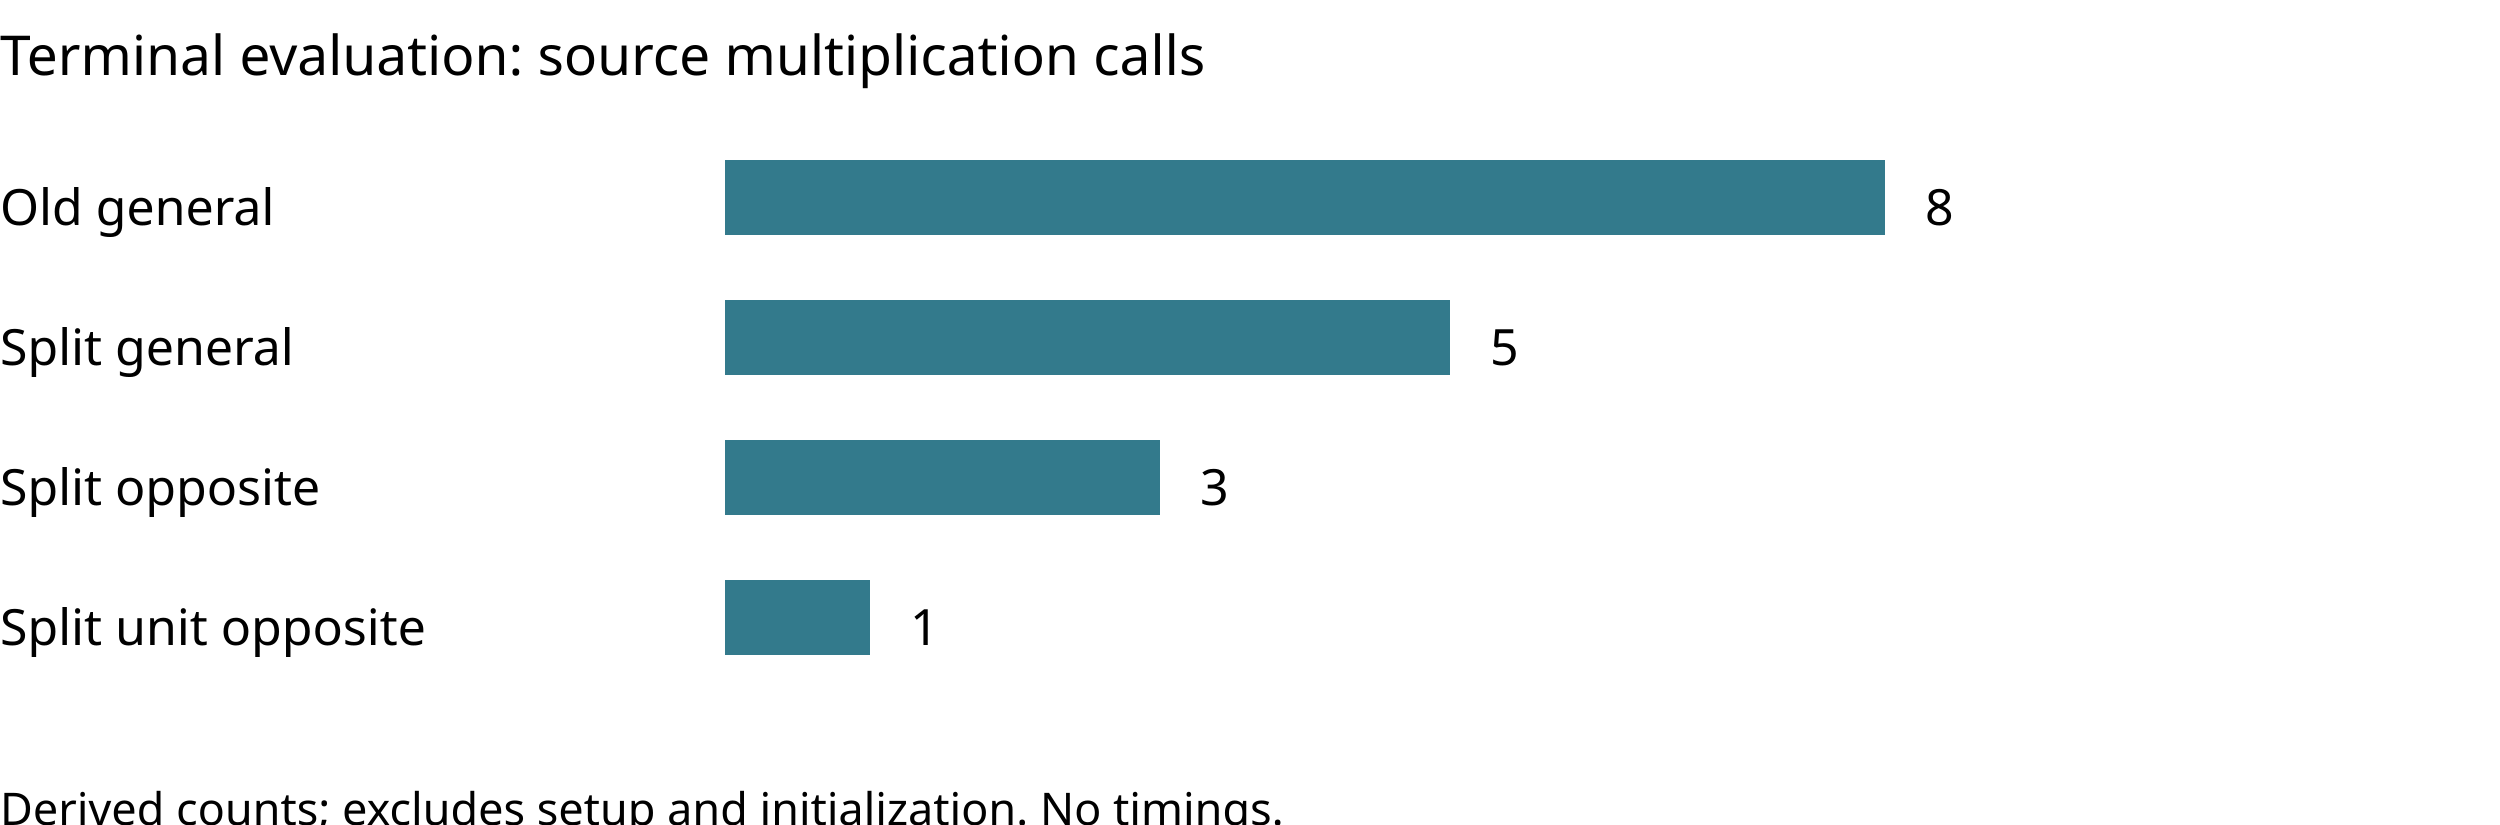
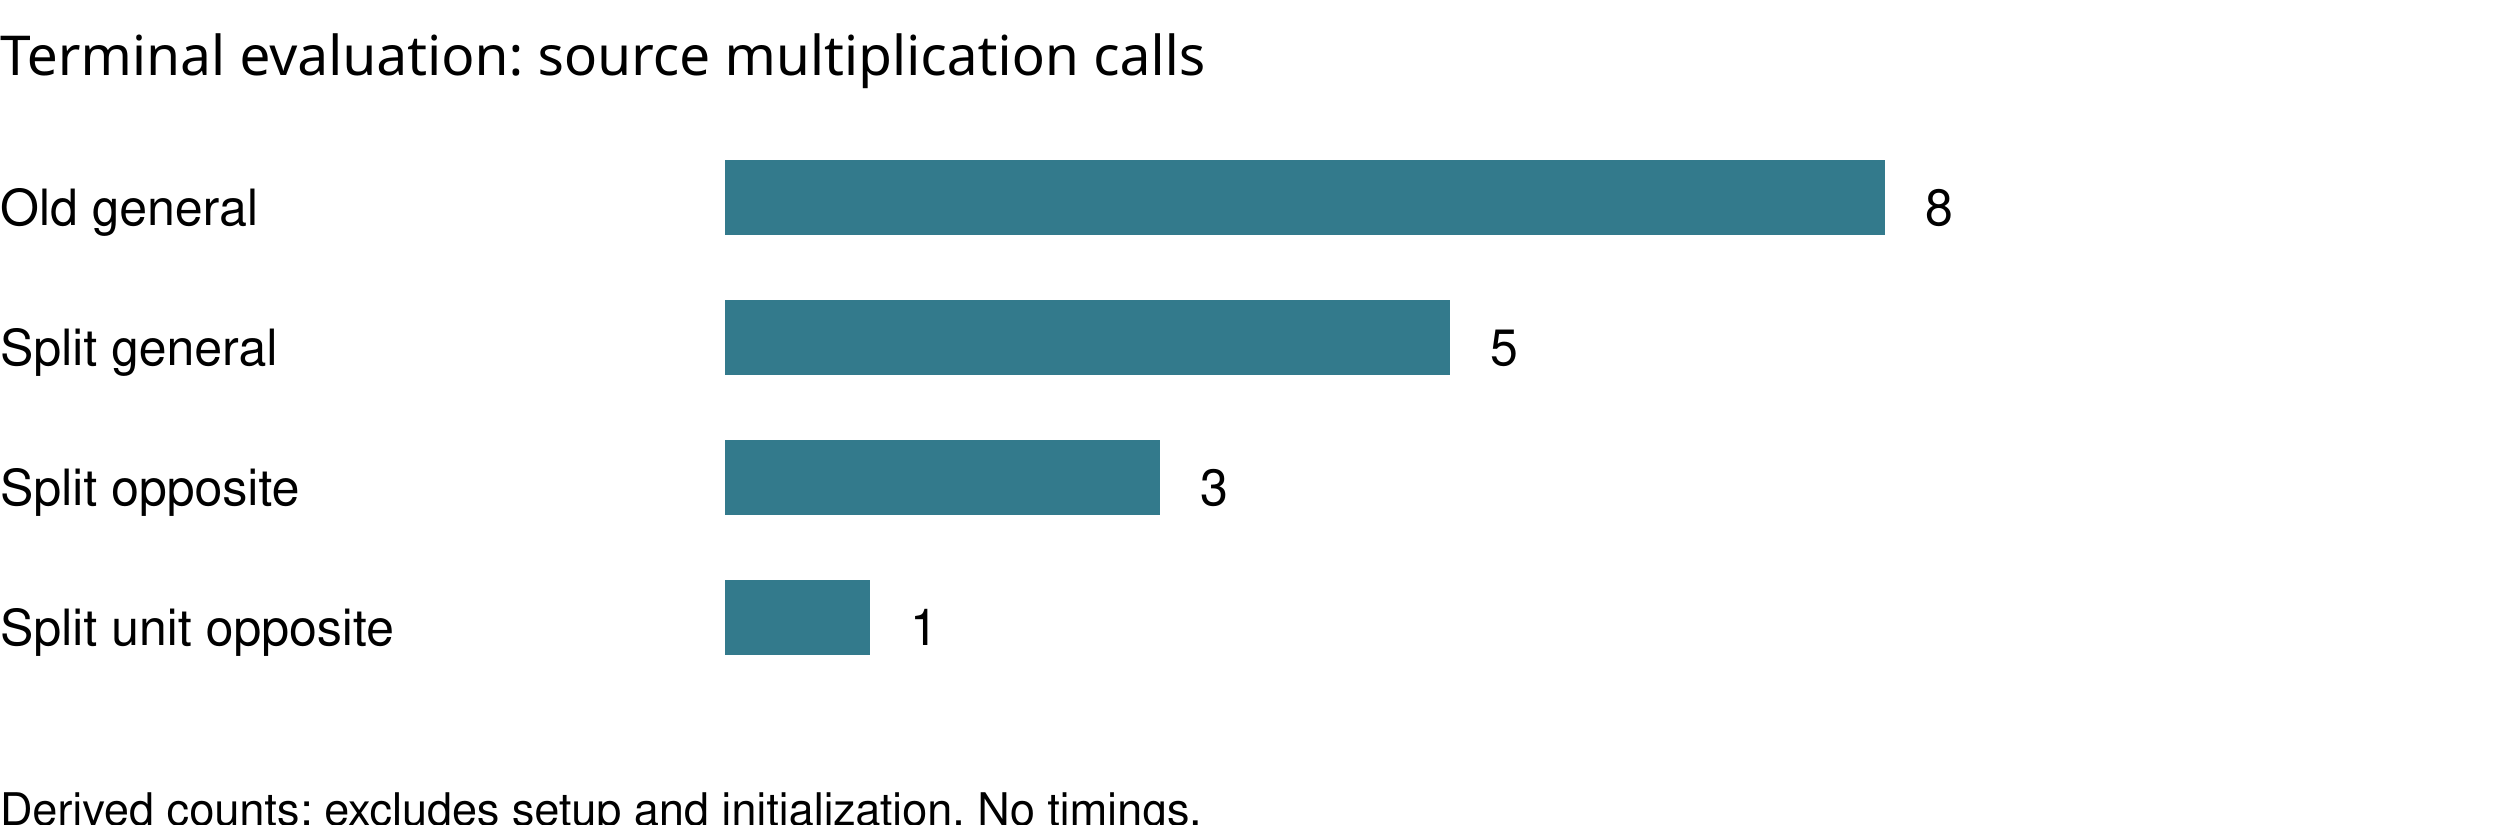
<svg xmlns="http://www.w3.org/2000/svg" width="500" height="165" preserveAspectRatio="xMinYMin meet" viewBox="0 0 500 165" version="1.0" fill-rule="evenodd">
  <clipPath id="clip">
    <rect x="0" y="0" width="500" height="165" />
  </clipPath>
  <g id="group" transform="scale(1,-1) translate(0,-165)" style="clip-path: url(#clip)">
    <g transform="">
-       <text x="0" y="150" style="font-family: DejaVuBold; font-size: 11px;fill: rgb(0%,0%,0%); stroke:none;" transform="translate(0,300) scale(1,-1)">Terminal evaluation: source multiplication calls</text>
-       <text x="0" y="120" style="font-family: DejaVu; font-size: 10px;fill: rgb(0%,0%,0%); stroke:none;" transform="translate(0,240) scale(1,-1)">Old general</text>
+       <text x="0" y="150" style="font-family: Helvetica-Bold; font-size: 11px;fill: rgb(0%,0%,0%); stroke:none;" transform="translate(0,300) scale(1,-1)">Terminal evaluation: source multiplication calls</text>
+       <text x="0" y="120" style="font-family: Helvetica; font-size: 10px;fill: rgb(0%,0%,0%); stroke:none;" transform="translate(0,240) scale(1,-1)">Old general</text>
      <rect x="145" y="118" width="232" height="15" style="stroke: none; stroke-linecap: butt; stroke-width: 1; fill: rgb(20%,48%,55%); fill-rule: evenodd;" />
-       <text x="385" y="120" style="font-family: DejaVu; font-size: 10px;fill: rgb(0%,0%,0%); stroke:none;" transform="translate(0,240) scale(1,-1)">8</text>
-       <text x="0" y="92" style="font-family: DejaVu; font-size: 10px;fill: rgb(0%,0%,0%); stroke:none;" transform="translate(0,184) scale(1,-1)">Split general</text>
+       <text x="385" y="120" style="font-family: Helvetica; font-size: 10px;fill: rgb(0%,0%,0%); stroke:none;" transform="translate(0,240) scale(1,-1)">8</text>
+       <text x="0" y="92" style="font-family: Helvetica; font-size: 10px;fill: rgb(0%,0%,0%); stroke:none;" transform="translate(0,184) scale(1,-1)">Split general</text>
      <rect x="145" y="90" width="145" height="15" style="stroke: none; stroke-linecap: butt; stroke-width: 1; fill: rgb(20%,48%,55%); fill-rule: evenodd;" />
-       <text x="298" y="92" style="font-family: DejaVu; font-size: 10px;fill: rgb(0%,0%,0%); stroke:none;" transform="translate(0,184) scale(1,-1)">5</text>
-       <text x="0" y="64" style="font-family: DejaVu; font-size: 10px;fill: rgb(0%,0%,0%); stroke:none;" transform="translate(0,128) scale(1,-1)">Split opposite</text>
+       <text x="298" y="92" style="font-family: Helvetica; font-size: 10px;fill: rgb(0%,0%,0%); stroke:none;" transform="translate(0,184) scale(1,-1)">5</text>
+       <text x="0" y="64" style="font-family: Helvetica; font-size: 10px;fill: rgb(0%,0%,0%); stroke:none;" transform="translate(0,128) scale(1,-1)">Split opposite</text>
      <rect x="145" y="62" width="87" height="15" style="stroke: none; stroke-linecap: butt; stroke-width: 1; fill: rgb(20%,48%,55%); fill-rule: evenodd;" />
-       <text x="240" y="64" style="font-family: DejaVu; font-size: 10px;fill: rgb(0%,0%,0%); stroke:none;" transform="translate(0,128) scale(1,-1)">3</text>
-       <text x="0" y="36" style="font-family: DejaVu; font-size: 10px;fill: rgb(0%,0%,0%); stroke:none;" transform="translate(0,72) scale(1,-1)">Split unit opposite</text>
+       <text x="240" y="64" style="font-family: Helvetica; font-size: 10px;fill: rgb(0%,0%,0%); stroke:none;" transform="translate(0,128) scale(1,-1)">3</text>
+       <text x="0" y="36" style="font-family: Helvetica; font-size: 10px;fill: rgb(0%,0%,0%); stroke:none;" transform="translate(0,72) scale(1,-1)">Split unit opposite</text>
      <rect x="145" y="34" width="29" height="15" style="stroke: none; stroke-linecap: butt; stroke-width: 1; fill: rgb(20%,48%,55%); fill-rule: evenodd;" />
-       <text x="182" y="36" style="font-family: DejaVu; font-size: 10px;fill: rgb(0%,0%,0%); stroke:none;" transform="translate(0,72) scale(1,-1)">1</text>
-       <text x="0" y="0" style="font-family: DejaVu; font-size: 9px;fill: rgb(0%,0%,0%); stroke:none;" transform="translate(0,0) scale(1,-1)">Derived counts; excludes setup and initialization. No timings.</text>
+       <text x="182" y="36" style="font-family: Helvetica; font-size: 10px;fill: rgb(0%,0%,0%); stroke:none;" transform="translate(0,72) scale(1,-1)">1</text>
+       <text x="0" y="0" style="font-family: Helvetica; font-size: 9px;fill: rgb(0%,0%,0%); stroke:none;" transform="translate(0,0) scale(1,-1)">Derived counts; excludes setup and initialization. No timings.</text>
    </g>
  </g>
</svg>
